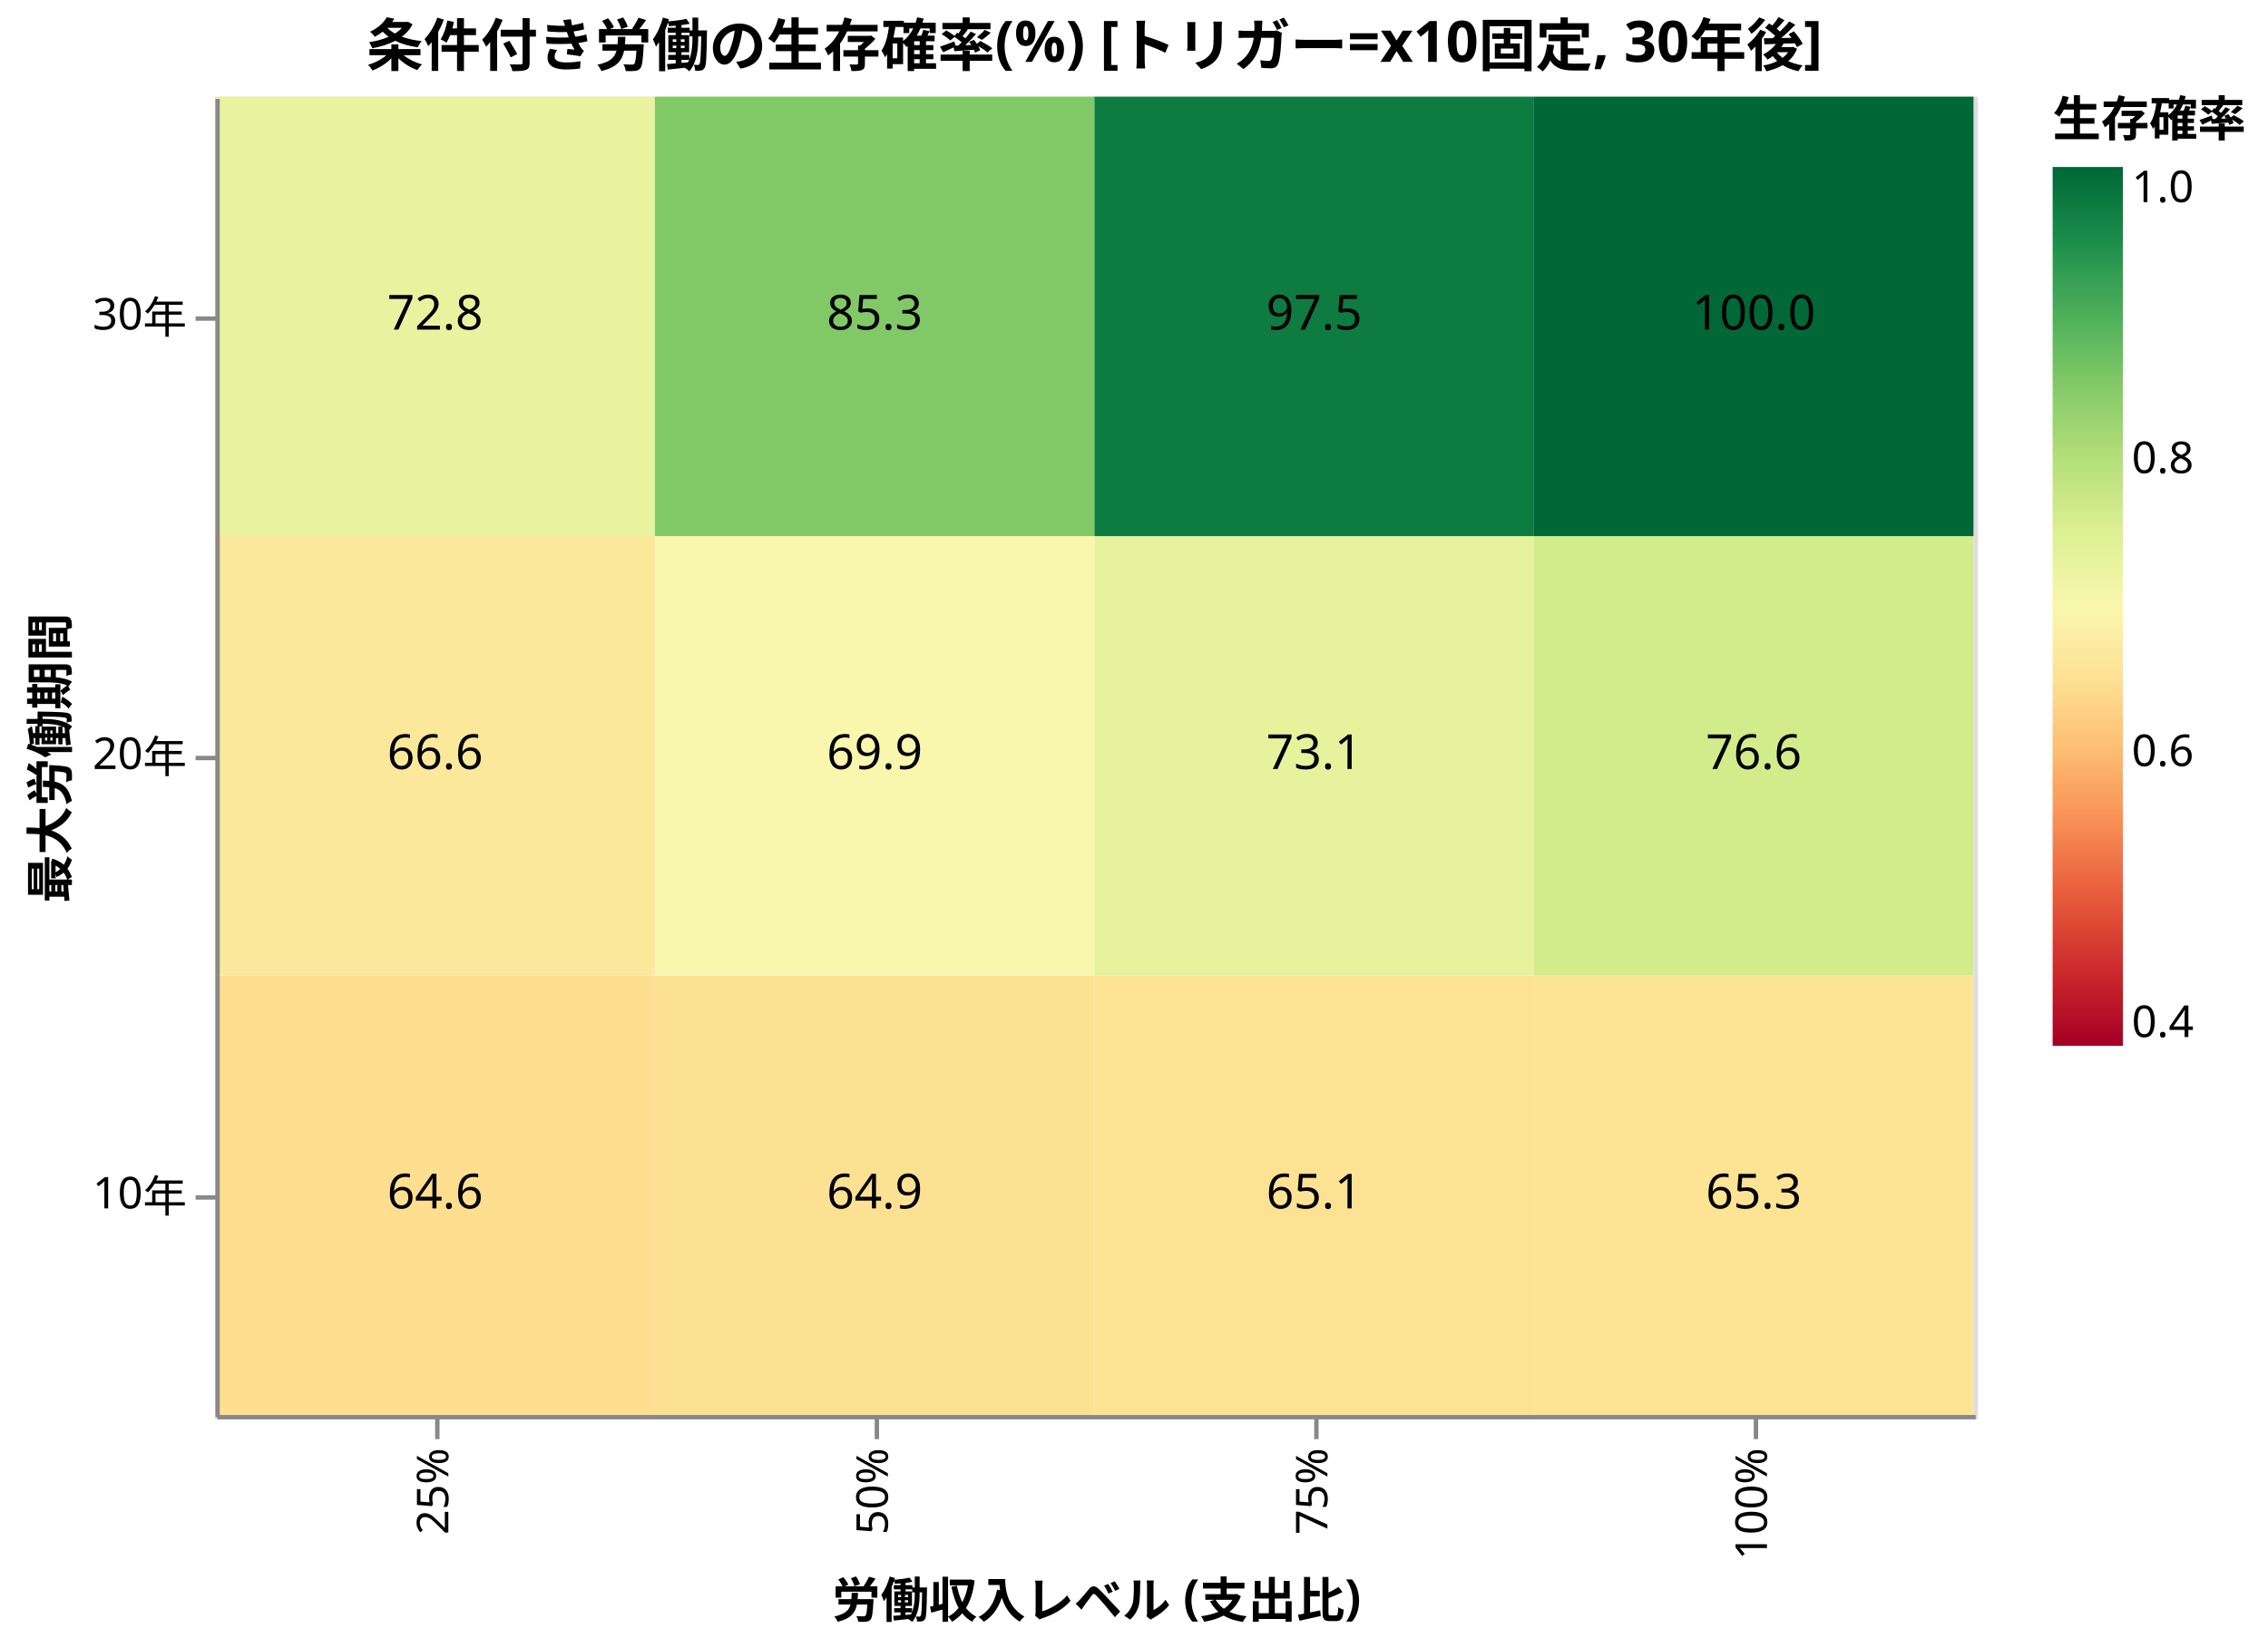
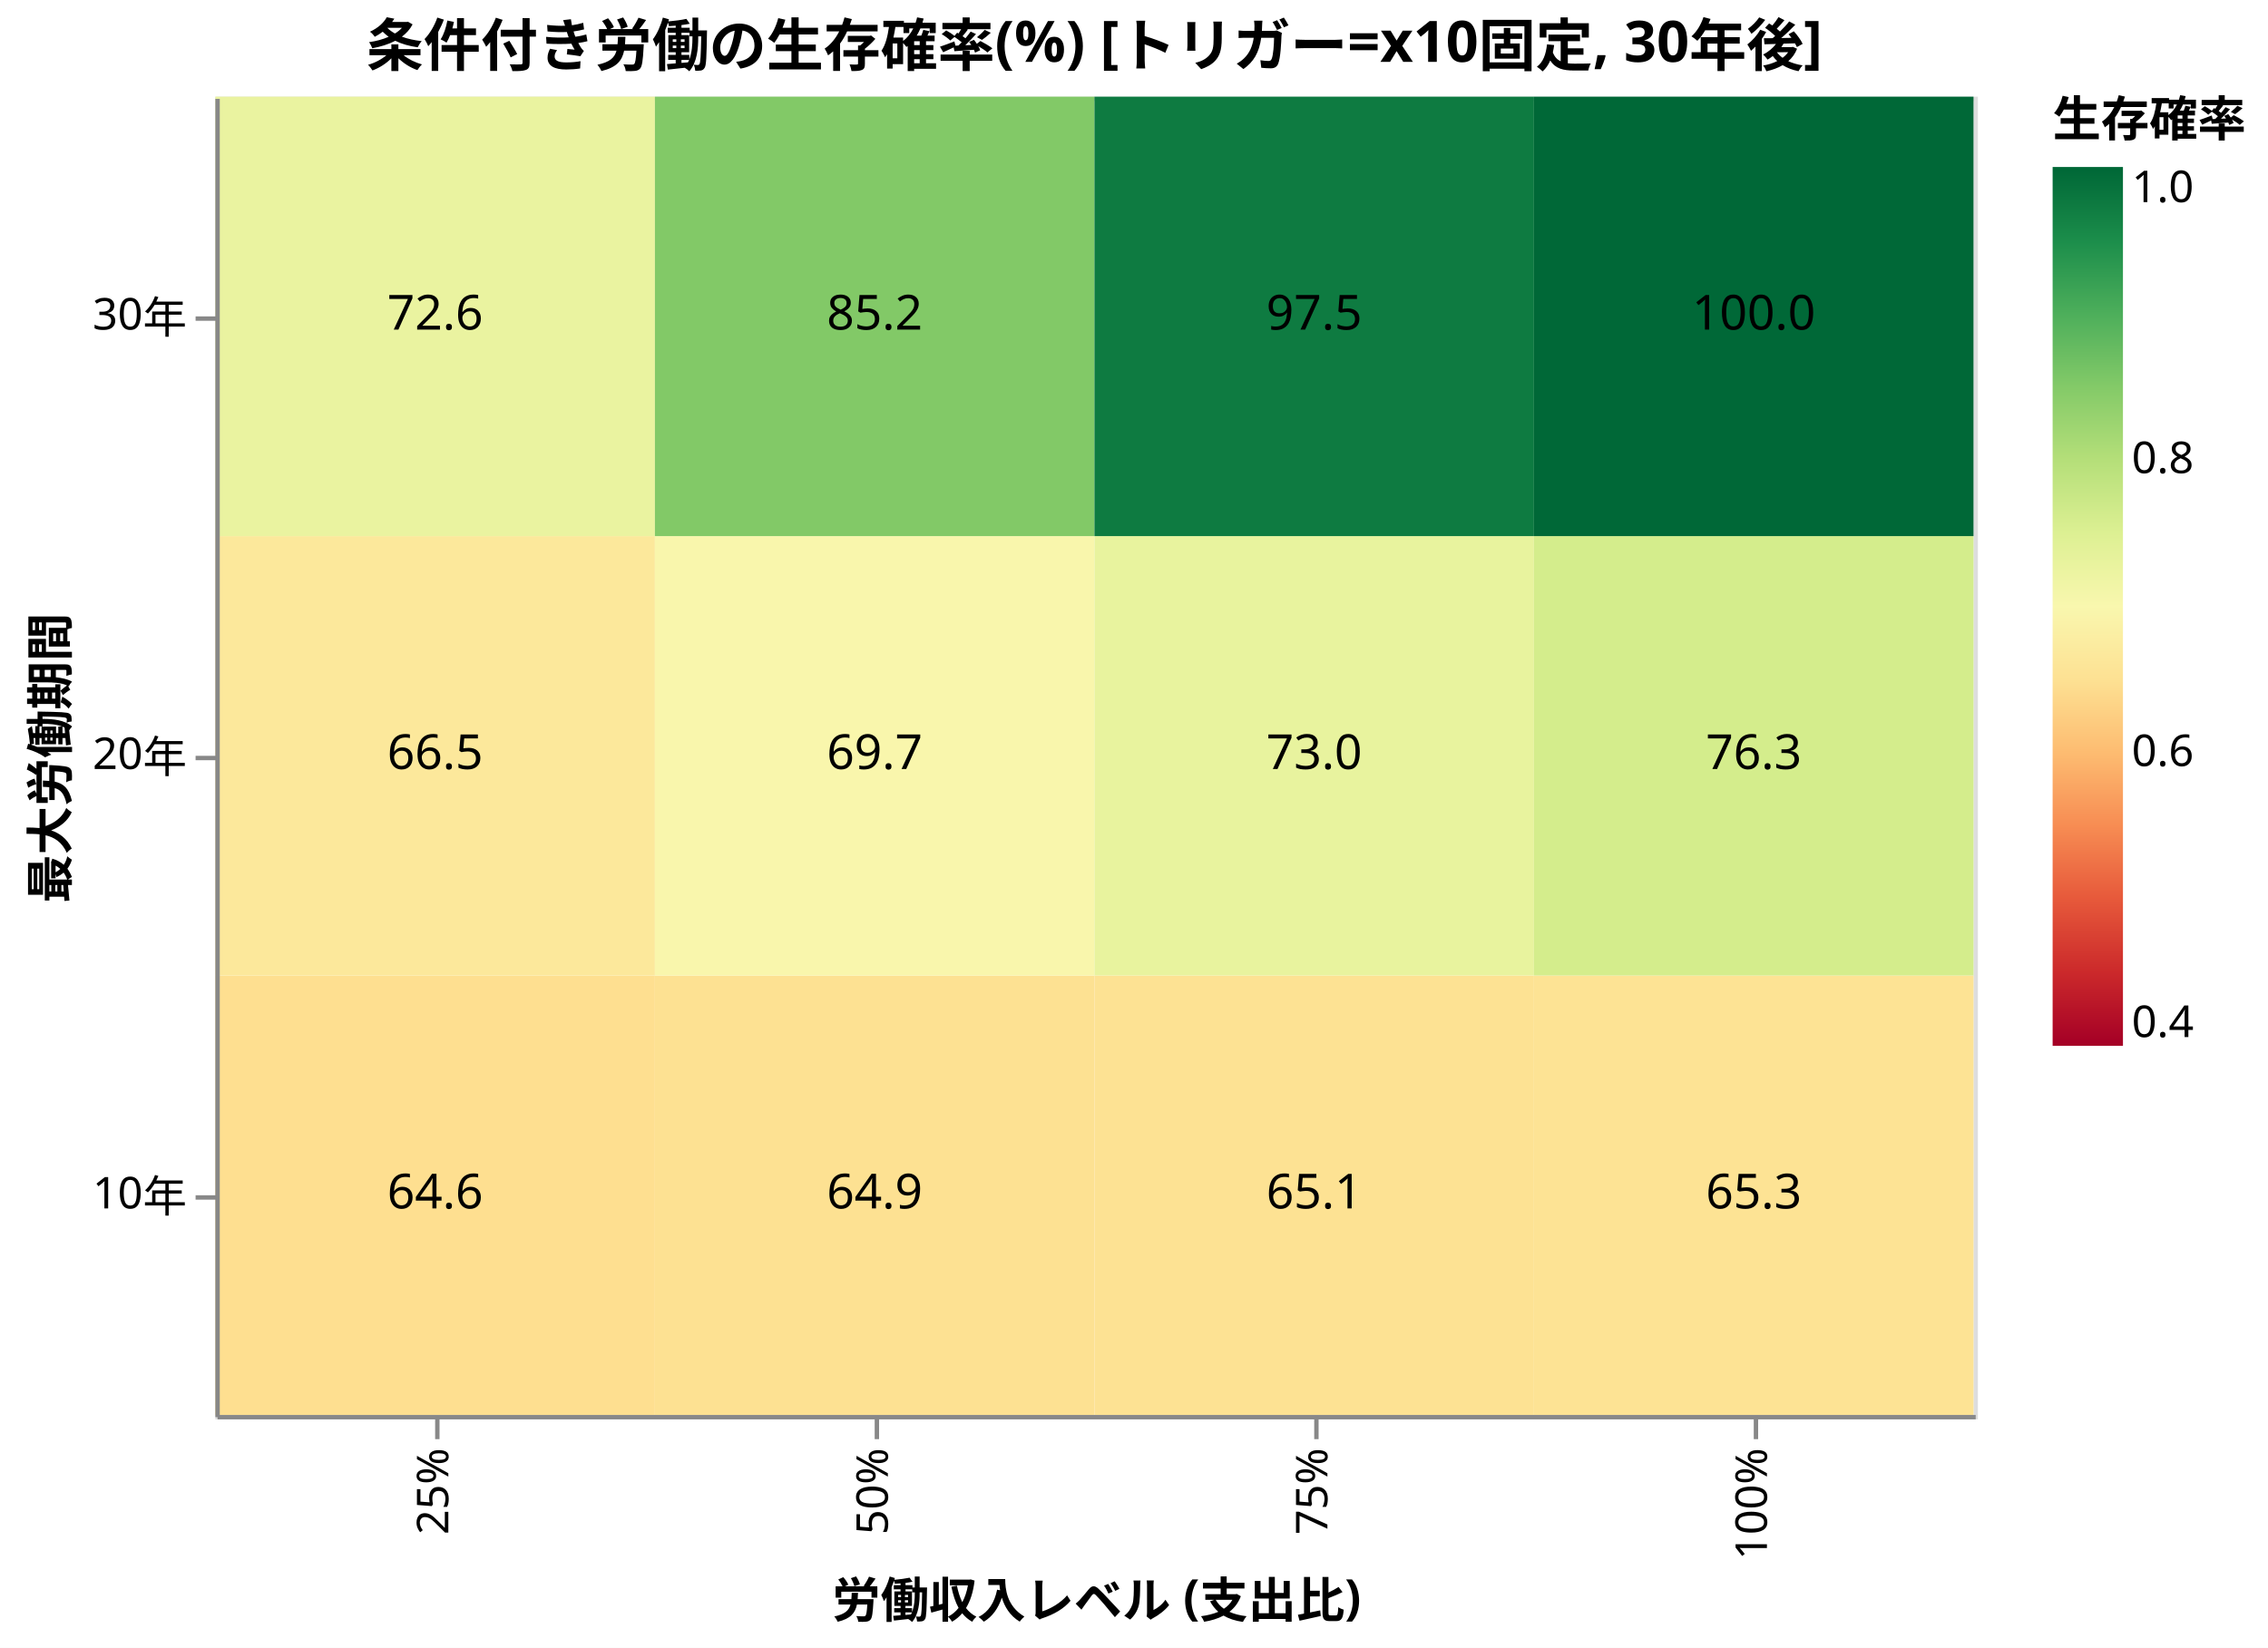
<svg xmlns="http://www.w3.org/2000/svg" version="1.1" class="marks" width="516" height="375" viewBox="0 0 516 375">
  <rect width="516" height="375" fill="white" />
  <g fill="none" stroke-miterlimit="10" transform="translate(49,22)">
    <g class="mark-group role-frame root" role="graphics-object" aria-roledescription="group mark container">
      <g transform="translate(0,0)">
        <path class="background" aria-hidden="true" d="M0.5,0.5h400v300h-400Z" stroke="#ddd" />
        <g>
          <g class="mark-rect role-mark layer_0_marks" role="graphics-object" aria-roledescription="rect mark container">
            <path aria-label="労働収入レベル (支出比): 25%; 最大労働期間: 10年; 生存確率: 0.6456" role="graphics-symbol" aria-roledescription="rect mark" d="M0,200h100v100h-100Z" fill="rgb(254, 223, 144)" />
            <path aria-label="労働収入レベル (支出比): 50%; 最大労働期間: 10年; 生存確率: 0.649" role="graphics-symbol" aria-roledescription="rect mark" d="M100,200h100v100h-100Z" fill="rgb(253, 225, 146)" />
-             <path aria-label="労働収入レベル (支出比): 75%; 最大労働期間: 10年; 生存確率: 0.6508" role="graphics-symbol" aria-roledescription="rect mark" d="M200,200h100v100h-100Z" fill="rgb(253, 226, 147)" />
-             <path aria-label="労働収入レベル (支出比): 100%; 最大労働期間: 10年; 生存確率: 0.6534" role="graphics-symbol" aria-roledescription="rect mark" d="M300,200h100v100h-100Z" fill="rgb(253, 227, 148)" />
-             <path aria-label="労働収入レベル (支出比): 25%; 最大労働期間: 20年; 生存確率: 0.6658" role="graphics-symbol" aria-roledescription="rect mark" d="M0,100h100v100h-100Z" fill="rgb(252, 232, 155)" />
-             <path aria-label="労働収入レベル (支出比): 50%; 最大労働期間: 20年; 生存確率: 0.699" role="graphics-symbol" aria-roledescription="rect mark" d="M100,100h100v100h-100Z" fill="rgb(249, 247, 173)" />
-             <path aria-label="労働収入レベル (支出比): 75%; 最大労働期間: 20年; 生存確率: 0.7314" role="graphics-symbol" aria-roledescription="rect mark" d="M200,100h100v100h-100Z" fill="rgb(231, 242, 157)" />
-             <path aria-label="労働収入レベル (支出比): 100%; 最大労働期間: 20年; 生存確率: 0.7664" role="graphics-symbol" aria-roledescription="rect mark" d="M300,100h100v100h-100Z" fill="rgb(210, 236, 139)" />
-             <path aria-label="労働収入レベル (支出比): 25%; 最大労働期間: 30年; 生存確率: 0.7282" role="graphics-symbol" aria-roledescription="rect mark" d="M0,0h100v100h-100Z" fill="rgb(233, 243, 159)" />
-             <path aria-label="労働収入レベル (支出比): 50%; 最大労働期間: 30年; 生存確率: 0.8528" role="graphics-symbol" aria-roledescription="rect mark" d="M100,0h100v100h-100Z" fill="rgb(129, 201, 103)" />
+             <path aria-label="労働収入レベル (支出比): 75%; 最大労働期間: 10年; 生存確率: 0.6506" role="graphics-symbol" aria-roledescription="rect mark" d="M200,200h100v100h-100Z" fill="rgb(253, 226, 147)" />
+             <path aria-label="労働収入レベル (支出比): 100%; 最大労働期間: 10年; 生存確率: 0.6532" role="graphics-symbol" aria-roledescription="rect mark" d="M300,200h100v100h-100Z" fill="rgb(253, 227, 148)" />
+             <path aria-label="労働収入レベル (支出比): 25%; 最大労働期間: 20年; 生存確率: 0.6654" role="graphics-symbol" aria-roledescription="rect mark" d="M0,100h100v100h-100Z" fill="rgb(252, 232, 155)" />
+             <path aria-label="労働収入レベル (支出比): 50%; 最大労働期間: 20年; 生存確率: 0.6972" role="graphics-symbol" aria-roledescription="rect mark" d="M100,100h100v100h-100Z" fill="rgb(249, 246, 172)" />
+             <path aria-label="労働収入レベル (支出比): 75%; 最大労働期間: 20年; 生存確率: 0.73" role="graphics-symbol" aria-roledescription="rect mark" d="M200,100h100v100h-100Z" fill="rgb(232, 243, 158)" />
+             <path aria-label="労働収入レベル (支出比): 100%; 最大労働期間: 20年; 生存確率: 0.7632" role="graphics-symbol" aria-roledescription="rect mark" d="M300,100h100v100h-100Z" fill="rgb(212, 237, 140)" />
+             <path aria-label="労働収入レベル (支出比): 25%; 最大労働期間: 30年; 生存確率: 0.7258" role="graphics-symbol" aria-roledescription="rect mark" d="M0,0h100v100h-100Z" fill="rgb(234, 243, 160)" />
+             <path aria-label="労働収入レベル (支出比): 50%; 最大労働期間: 30年; 生存確率: 0.8518" role="graphics-symbol" aria-roledescription="rect mark" d="M100,0h100v100h-100Z" fill="rgb(130, 201, 103)" />
            <path aria-label="労働収入レベル (支出比): 75%; 最大労働期間: 30年; 生存確率: 0.975" role="graphics-symbol" aria-roledescription="rect mark" d="M200,0h100v100h-100Z" fill="rgb(14, 123, 65)" />
            <path aria-label="労働収入レベル (支出比): 100%; 最大労働期間: 30年; 生存確率: 1" role="graphics-symbol" aria-roledescription="rect mark" d="M300,0h100v100h-100Z" fill="rgb(0, 104, 55)" />
          </g>
          <g class="mark-text role-mark layer_1_marks" role="graphics-object" aria-roledescription="text mark container">
            <text aria-label="労働収入レベル (支出比): 25%; 最大労働期間: 10年; survival_rate_pct: 64.6" role="graphics-symbol" aria-roledescription="text mark" text-anchor="middle" transform="translate(50,253)" font-family="sans-serif" font-size="11px" fill="black">64.6</text>
            <text aria-label="労働収入レベル (支出比): 50%; 最大労働期間: 10年; survival_rate_pct: 64.9" role="graphics-symbol" aria-roledescription="text mark" text-anchor="middle" transform="translate(150,253)" font-family="sans-serif" font-size="11px" fill="black">64.9</text>
            <text aria-label="労働収入レベル (支出比): 75%; 最大労働期間: 10年; survival_rate_pct: 65.1" role="graphics-symbol" aria-roledescription="text mark" text-anchor="middle" transform="translate(250,253)" font-family="sans-serif" font-size="11px" fill="black">65.1</text>
            <text aria-label="労働収入レベル (支出比): 100%; 最大労働期間: 10年; survival_rate_pct: 65.3" role="graphics-symbol" aria-roledescription="text mark" text-anchor="middle" transform="translate(350,253)" font-family="sans-serif" font-size="11px" fill="black">65.3</text>
-             <text aria-label="労働収入レベル (支出比): 25%; 最大労働期間: 20年; survival_rate_pct: 66.6" role="graphics-symbol" aria-roledescription="text mark" text-anchor="middle" transform="translate(50,153)" font-family="sans-serif" font-size="11px" fill="black">66.6</text>
-             <text aria-label="労働収入レベル (支出比): 50%; 最大労働期間: 20年; survival_rate_pct: 69.9" role="graphics-symbol" aria-roledescription="text mark" text-anchor="middle" transform="translate(150,153)" font-family="sans-serif" font-size="11px" fill="black">69.9</text>
-             <text aria-label="労働収入レベル (支出比): 75%; 最大労働期間: 20年; survival_rate_pct: 73.1" role="graphics-symbol" aria-roledescription="text mark" text-anchor="middle" transform="translate(250,153)" font-family="sans-serif" font-size="11px" fill="black">73.1</text>
-             <text aria-label="労働収入レベル (支出比): 100%; 最大労働期間: 20年; survival_rate_pct: 76.6" role="graphics-symbol" aria-roledescription="text mark" text-anchor="middle" transform="translate(350,153)" font-family="sans-serif" font-size="11px" fill="black">76.6</text>
-             <text aria-label="労働収入レベル (支出比): 25%; 最大労働期間: 30年; survival_rate_pct: 72.8" role="graphics-symbol" aria-roledescription="text mark" text-anchor="middle" transform="translate(50,53)" font-family="sans-serif" font-size="11px" fill="black">72.8</text>
-             <text aria-label="労働収入レベル (支出比): 50%; 最大労働期間: 30年; survival_rate_pct: 85.3" role="graphics-symbol" aria-roledescription="text mark" text-anchor="middle" transform="translate(150,53)" font-family="sans-serif" font-size="11px" fill="black">85.3</text>
+             <text aria-label="労働収入レベル (支出比): 25%; 最大労働期間: 20年; survival_rate_pct: 66.5" role="graphics-symbol" aria-roledescription="text mark" text-anchor="middle" transform="translate(50,153)" font-family="sans-serif" font-size="11px" fill="black">66.5</text>
+             <text aria-label="労働収入レベル (支出比): 50%; 最大労働期間: 20年; survival_rate_pct: 69.7" role="graphics-symbol" aria-roledescription="text mark" text-anchor="middle" transform="translate(150,153)" font-family="sans-serif" font-size="11px" fill="black">69.7</text>
+             <text aria-label="労働収入レベル (支出比): 75%; 最大労働期間: 20年; survival_rate_pct: 73.0" role="graphics-symbol" aria-roledescription="text mark" text-anchor="middle" transform="translate(250,153)" font-family="sans-serif" font-size="11px" fill="black">73.0</text>
+             <text aria-label="労働収入レベル (支出比): 100%; 最大労働期間: 20年; survival_rate_pct: 76.3" role="graphics-symbol" aria-roledescription="text mark" text-anchor="middle" transform="translate(350,153)" font-family="sans-serif" font-size="11px" fill="black">76.3</text>
+             <text aria-label="労働収入レベル (支出比): 25%; 最大労働期間: 30年; survival_rate_pct: 72.6" role="graphics-symbol" aria-roledescription="text mark" text-anchor="middle" transform="translate(50,53)" font-family="sans-serif" font-size="11px" fill="black">72.6</text>
+             <text aria-label="労働収入レベル (支出比): 50%; 最大労働期間: 30年; survival_rate_pct: 85.2" role="graphics-symbol" aria-roledescription="text mark" text-anchor="middle" transform="translate(150,53)" font-family="sans-serif" font-size="11px" fill="black">85.2</text>
            <text aria-label="労働収入レベル (支出比): 75%; 最大労働期間: 30年; survival_rate_pct: 97.5" role="graphics-symbol" aria-roledescription="text mark" text-anchor="middle" transform="translate(250,53)" font-family="sans-serif" font-size="11px" fill="black">97.5</text>
            <text aria-label="労働収入レベル (支出比): 100%; 最大労働期間: 30年; survival_rate_pct: 100.0" role="graphics-symbol" aria-roledescription="text mark" text-anchor="middle" transform="translate(350,53)" font-family="sans-serif" font-size="11px" fill="black">100.0</text>
          </g>
          <g class="mark-group role-legend" role="graphics-symbol" aria-roledescription="legend" aria-label="Gradient legend titled '生存確率' for fill color with values from 0.4 to 1.0">
            <g transform="translate(418,0)">
              <path class="background" aria-hidden="true" d="M0,0h44v216h-44Z" pointer-events="none" />
              <g>
                <g class="mark-group role-legend-entry">
                  <g transform="translate(0,16)">
                    <path class="background" aria-hidden="true" d="M0,0h0v0h0Z" pointer-events="none" />
                    <g>
                      <g class="mark-rect role-legend-gradient" pointer-events="none">
                        <path d="M0,0h16v200h-16Z" fill="url(#gradient_0)" stroke="#ddd" stroke-width="0" opacity="1" />
                      </g>
                      <g class="mark-text role-legend-label" pointer-events="none">
                        <text text-anchor="start" transform="translate(18,198)" font-family="sans-serif" font-size="10px" fill="#000" opacity="1">0.4</text>
                        <text text-anchor="start" transform="translate(18,136.3333)" font-family="sans-serif" font-size="10px" fill="#000" opacity="1">0.6</text>
                        <text text-anchor="start" transform="translate(18,69.66667)" font-family="sans-serif" font-size="10px" fill="#000" opacity="1">0.8</text>
                        <text text-anchor="start" transform="translate(18,8)" font-family="sans-serif" font-size="10px" fill="#000" opacity="1">1.0</text>
                      </g>
                    </g>
                    <path class="foreground" aria-hidden="true" d="" pointer-events="none" display="none" />
                  </g>
                </g>
                <g class="mark-text role-legend-title" pointer-events="none">
                  <text text-anchor="start" transform="translate(0,9)" font-family="sans-serif" font-size="11px" font-weight="bold" fill="#000" opacity="1">生存確率</text>
                </g>
              </g>
              <path class="foreground" aria-hidden="true" d="" pointer-events="none" display="none" />
            </g>
          </g>
          <g class="mark-group role-title">
            <g transform="translate(200,-17)">
              <path class="background" aria-hidden="true" d="M0,0h0v0h0Z" pointer-events="none" />
              <g>
                <g class="mark-text role-title-text" role="graphics-symbol" aria-roledescription="title" aria-label="Title text '条件付き労働の生存確率(%) [トリガー=x10固定, 30年後]'" pointer-events="none">
                  <text text-anchor="middle" transform="translate(0,10)" font-family="sans-serif" font-size="13px" font-weight="bold" fill="#000" opacity="1">条件付き労働の生存確率(%) [トリガー=x10固定, 30年後]</text>
                </g>
              </g>
              <path class="foreground" aria-hidden="true" d="" pointer-events="none" display="none" />
            </g>
          </g>
          <g class="mark-group role-axis" role="graphics-symbol" aria-roledescription="axis" aria-label="X-axis titled '労働収入レベル (支出比)' for a discrete scale with 4 values: 25%, 50%, 75%, 100%">
            <g transform="translate(0.5,300.5)">
              <path class="background" aria-hidden="true" d="M0,0h0v0h0Z" pointer-events="none" />
              <g>
                <g class="mark-rule role-axis-tick" pointer-events="none">
                  <line transform="translate(50,0)" x2="0" y2="5" stroke="#888" stroke-width="1" opacity="1" />
                  <line transform="translate(150,0)" x2="0" y2="5" stroke="#888" stroke-width="1" opacity="1" />
                  <line transform="translate(250,0)" x2="0" y2="5" stroke="#888" stroke-width="1" opacity="1" />
                  <line transform="translate(350,0)" x2="0" y2="5" stroke="#888" stroke-width="1" opacity="1" />
                </g>
                <g class="mark-text role-axis-label" pointer-events="none">
                  <text text-anchor="end" transform="translate(49.5,7) rotate(270) translate(0,3)" font-family="sans-serif" font-size="10px" fill="#000" opacity="1">25%</text>
                  <text text-anchor="end" transform="translate(149.5,7) rotate(270) translate(0,3)" font-family="sans-serif" font-size="10px" fill="#000" opacity="1">50%</text>
                  <text text-anchor="end" transform="translate(249.5,7) rotate(270) translate(0,3)" font-family="sans-serif" font-size="10px" fill="#000" opacity="1">75%</text>
                  <text text-anchor="end" transform="translate(349.5,7) rotate(270) translate(0,3)" font-family="sans-serif" font-size="10px" fill="#000" opacity="1">100%</text>
                </g>
                <g class="mark-rule role-axis-domain" pointer-events="none">
                  <line transform="translate(0,0)" x2="400" y2="0" stroke="#888" stroke-width="1" opacity="1" />
                </g>
                <g class="mark-text role-axis-title" pointer-events="none">
                  <text text-anchor="middle" transform="translate(200,45.57617)" font-family="sans-serif" font-size="11px" font-weight="bold" fill="#000" opacity="1">労働収入レベル (支出比)</text>
                </g>
              </g>
              <path class="foreground" aria-hidden="true" d="" pointer-events="none" display="none" />
            </g>
          </g>
          <g class="mark-group role-axis" role="graphics-symbol" aria-roledescription="axis" aria-label="Y-axis titled '最大労働期間' for a discrete scale with 3 values: 30年, 20年, 10年">
            <g transform="translate(0.5,0.5)">
              <path class="background" aria-hidden="true" d="M0,0h0v0h0Z" pointer-events="none" />
              <g>
                <g class="mark-rule role-axis-tick" pointer-events="none">
                  <line transform="translate(0,50)" x2="-5" y2="0" stroke="#888" stroke-width="1" opacity="1" />
                  <line transform="translate(0,150)" x2="-5" y2="0" stroke="#888" stroke-width="1" opacity="1" />
                  <line transform="translate(0,250)" x2="-5" y2="0" stroke="#888" stroke-width="1" opacity="1" />
                </g>
                <g class="mark-text role-axis-label" pointer-events="none">
                  <text text-anchor="end" transform="translate(-7,52.5)" font-family="sans-serif" font-size="10px" fill="#000" opacity="1">30年</text>
                  <text text-anchor="end" transform="translate(-7,152.5)" font-family="sans-serif" font-size="10px" fill="#000" opacity="1">20年</text>
                  <text text-anchor="end" transform="translate(-7,252.5)" font-family="sans-serif" font-size="10px" fill="#000" opacity="1">10年</text>
                </g>
                <g class="mark-rule role-axis-domain" pointer-events="none">
                  <line transform="translate(0,0)" x2="0" y2="300" stroke="#888" stroke-width="1" opacity="1" />
                </g>
                <g class="mark-text role-axis-title" pointer-events="none">
                  <text text-anchor="middle" transform="translate(-32.12305,150) rotate(-90) translate(0,-2)" font-family="sans-serif" font-size="11px" font-weight="bold" fill="#000" opacity="1">最大労働期間</text>
                </g>
              </g>
              <path class="foreground" aria-hidden="true" d="" pointer-events="none" display="none" />
            </g>
          </g>
        </g>
        <path class="foreground" aria-hidden="true" d="" display="none" />
      </g>
    </g>
  </g>
  <defs>
    <linearGradient id="gradient_0" x1="0" x2="0" y1="1" y2="0">
      <stop offset="0" stop-color="rgb(165, 0, 38)" />
      <stop offset="0.083" stop-color="rgb(204, 42, 43)" />
      <stop offset="0.167" stop-color="rgb(231, 90, 59)" />
      <stop offset="0.25" stop-color="rgb(247, 141, 83)" />
      <stop offset="0.333" stop-color="rgb(253, 188, 113)" />
      <stop offset="0.417" stop-color="rgb(253, 225, 147)" />
      <stop offset="0.5" stop-color="rgb(249, 247, 174)" />
      <stop offset="0.583" stop-color="rgb(221, 240, 147)" />
      <stop offset="0.667" stop-color="rgb(181, 223, 121)" />
      <stop offset="0.75" stop-color="rgb(132, 202, 104)" />
      <stop offset="0.833" stop-color="rgb(78, 175, 91)" />
      <stop offset="0.917" stop-color="rgb(28, 142, 75)" />
      <stop offset="1" stop-color="rgb(0, 104, 55)" />
    </linearGradient>
  </defs>
</svg>
